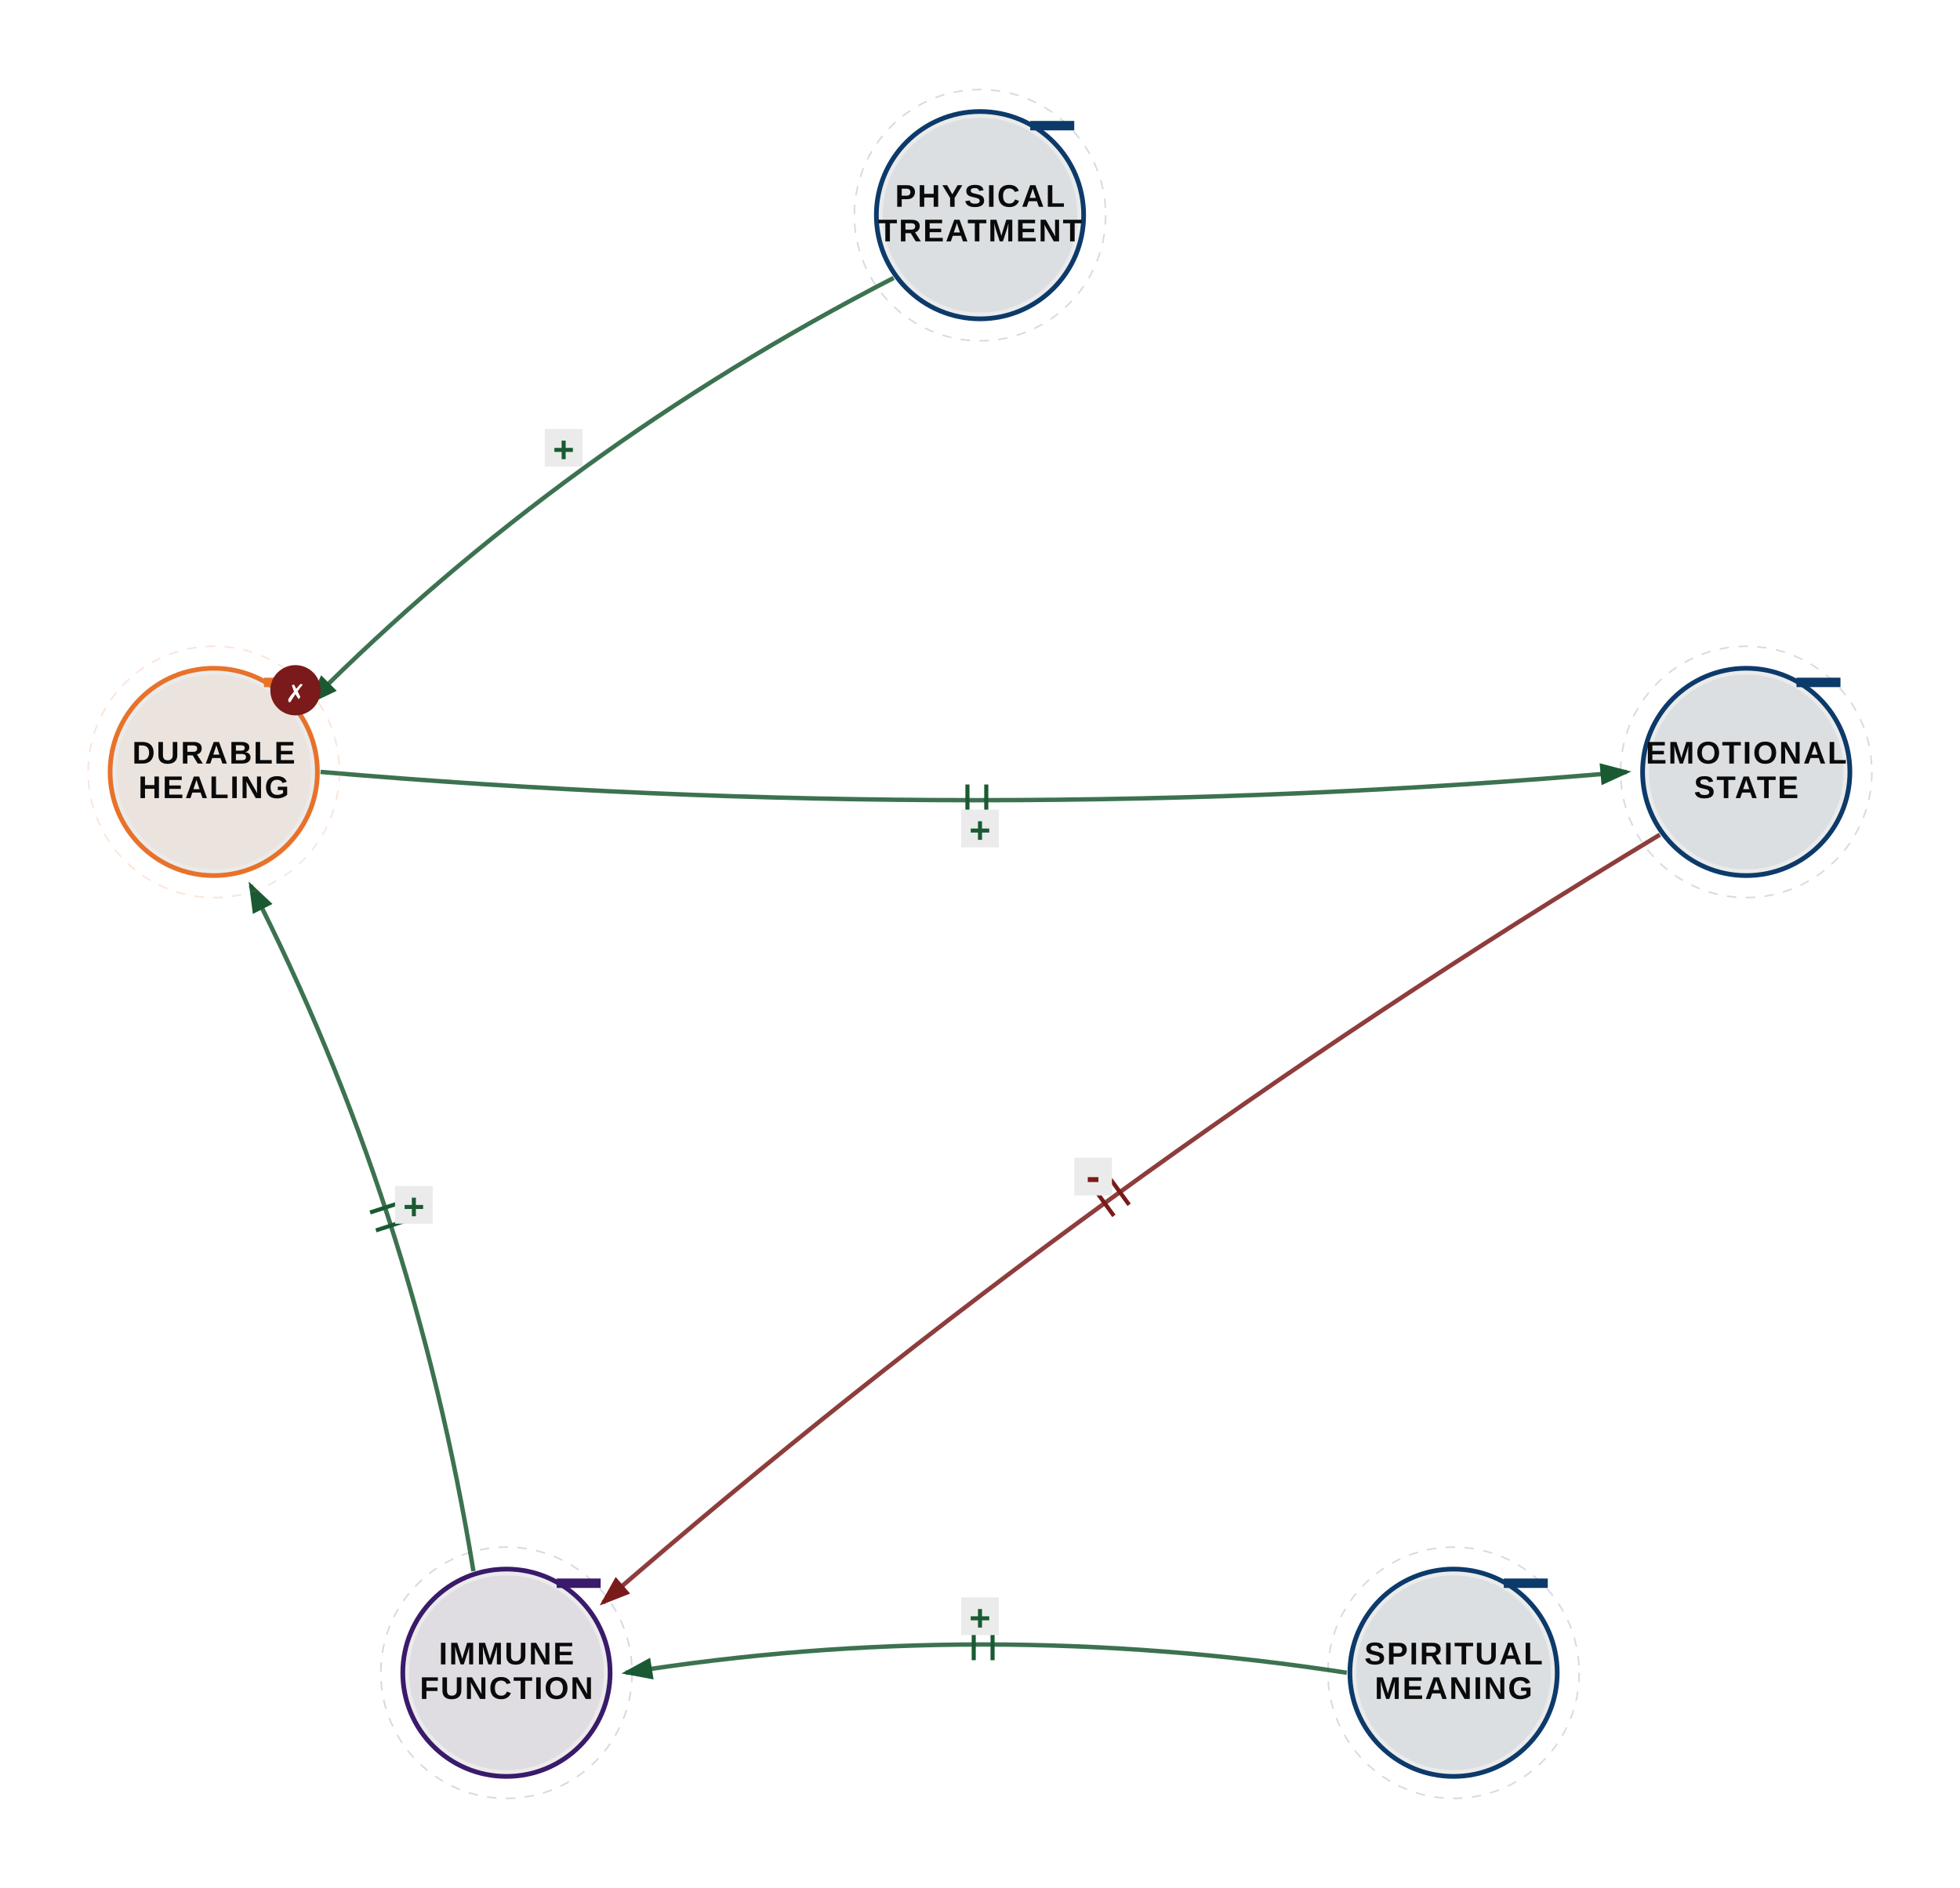
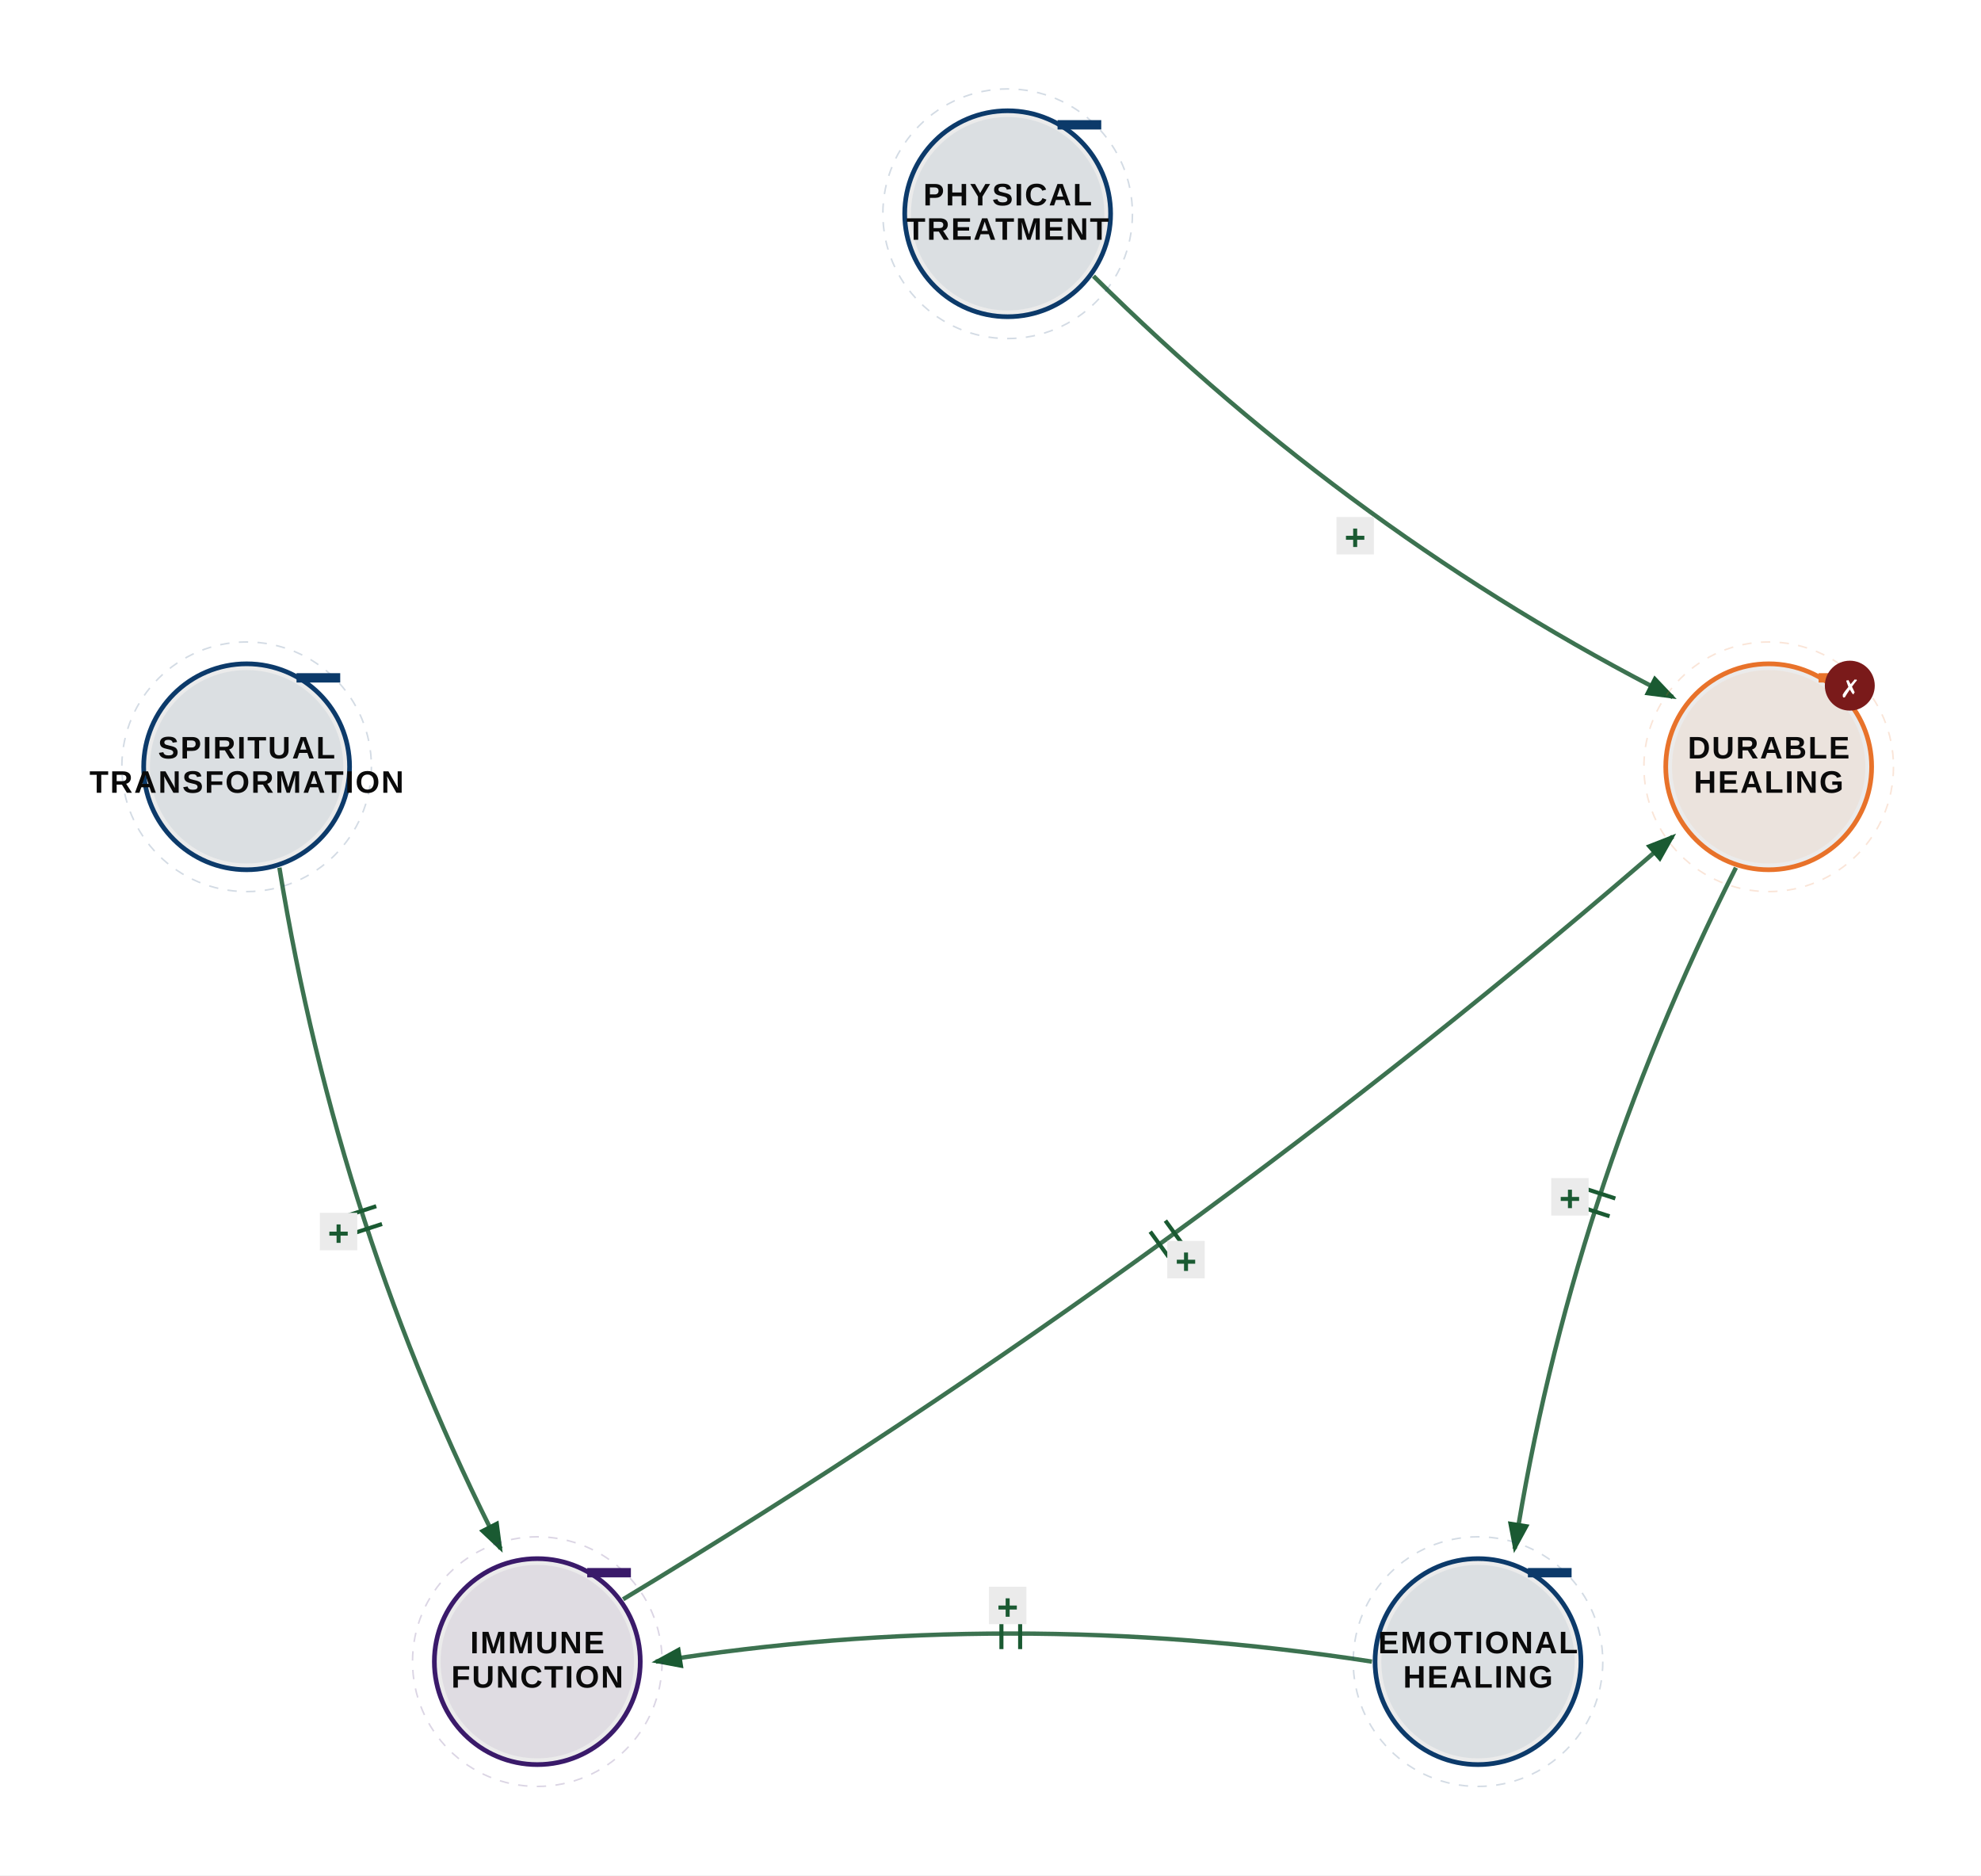
- <svg xmlns="http://www.w3.org/2000/svg" viewBox="328 138 624 601" width="624" height="601">
-   <rect x="328" y="138" width="624" height="601" fill="#fff" />
+ <svg xmlns="http://www.w3.org/2000/svg" viewBox="317 138 635 601" width="635" height="601">
+   <rect x="317" y="138" width="635" height="601" fill="#fff" />
  <defs>
    <marker id="ap" markerWidth="7" markerHeight="5" refX="6" refY="2.5" orient="auto">
      <polygon points="0 0,7 2.5,0 5" fill="#1a5a32" />
    </marker>
    <marker id="an" markerWidth="7" markerHeight="5" refX="6" refY="2.5" orient="auto">
      <polygon points="0 0,7 2.5,0 5" fill="#7a1a1a" />
    </marker>
    <marker id="ac" markerWidth="7" markerHeight="5" refX="6" refY="2.5" orient="auto">
      <polygon points="0 0,7 2.5,0 5" fill="#9a9a9a" />
    </marker>
  </defs>
  <g>
-     <path d="M612.493,226.485 Q507.447,280.556 426.797,361.401" fill="none" stroke="#1a5a32" stroke-width="1.4" stroke-opacity="0.85" marker-end="url(#ap)" />
-     <rect x="501.447" y="274.556" width="12" height="12" fill="#ebebeb" />
-     <text x="507.447" y="281.556" text-anchor="middle" dominant-baseline="middle" fill="#1a5a32" font-family="monospace" font-size="11" font-weight="700">+</text>
+     <path d="M667.507,226.485 Q751.393,309.681 853.203,361.401" fill="none" stroke="#1a5a32" stroke-width="1.4" stroke-opacity="0.85" marker-end="url(#ap)" />
+     <rect x="745.393" y="303.681" width="12" height="12" fill="#ebebeb" />
+     <text x="751.393" y="310.681" text-anchor="middle" dominant-baseline="middle" fill="#1a5a32" font-family="monospace" font-size="11" font-weight="700">+</text>
  </g>
  <g>
-     <path d="M856.439,403.722 Q676.009,512.563 519.976,648.177" fill="none" stroke="#7a1a1a" stroke-width="1.4" stroke-opacity="0.85" marker-end="url(#an)" />
-     <g transform="translate(682.1085,519.2561) rotate(144)">
-       <line x1="-3" y1="-5" x2="-3" y2="5" stroke="#7a1a1a" stroke-width="1.3" />
-       <line x1="3" y1="-5" x2="3" y2="5" stroke="#7a1a1a" stroke-width="1.3" />
+     <path d="M516.74,650.528 Q697.17,541.687 853.203,406.073" fill="none" stroke="#1a5a32" stroke-width="1.4" stroke-opacity="0.85" marker-end="url(#ap)" />
+     <g transform="translate(691.0706,534.9939) rotate(-36)">
+       <line x1="-3" y1="-5" x2="-3" y2="5" stroke="#1a5a32" stroke-width="1.3" />
+       <line x1="3" y1="-5" x2="3" y2="5" stroke="#1a5a32" stroke-width="1.3" />
    </g>
-     <rect x="670.009" y="506.563" width="12" height="12" fill="#ebebeb" />
-     <text x="676.009" y="513.563" text-anchor="middle" dominant-baseline="middle" fill="#7a1a1a" font-family="monospace" font-size="11" font-weight="700">-</text>
+     <rect x="691.17" y="535.687" width="12" height="12" fill="#ebebeb" />
+     <text x="697.17" y="542.687" text-anchor="middle" dominant-baseline="middle" fill="#1a5a32" font-family="monospace" font-size="11" font-weight="700">+</text>
  </g>
  <g>
    <path d="M756.767,670.513 Q640,652.513 527.233,670.513" fill="none" stroke="#1a5a32" stroke-width="1.4" stroke-opacity="0.85" marker-end="url(#ap)" />
    <g transform="translate(641,661.5129) rotate(180)">
      <line x1="-3" y1="-5" x2="-3" y2="5" stroke="#1a5a32" stroke-width="1.3" />
      <line x1="3" y1="-5" x2="3" y2="5" stroke="#1a5a32" stroke-width="1.3" />
    </g>
    <rect x="634" y="646.513" width="12" height="12" fill="#ebebeb" />
    <text x="640" y="653.513" text-anchor="middle" dominant-baseline="middle" fill="#1a5a32" font-family="monospace" font-size="11" font-weight="700">+</text>
  </g>
  <g>
-     <path d="M478.727,638.177 Q459.763,521.563 407.797,419.877" fill="none" stroke="#1a5a32" stroke-width="1.4" stroke-opacity="0.85" marker-end="url(#ap)" />
-     <g transform="translate(451.5121,525.2949) rotate(-108)">
+     <path d="M406.561,416.073 Q425.525,532.687 477.49,634.373" fill="none" stroke="#1a5a32" stroke-width="1.4" stroke-opacity="0.85" marker-end="url(#ap)" />
+     <g transform="translate(433.775,528.9551) rotate(72)">
      <line x1="-3" y1="-5" x2="-3" y2="5" stroke="#1a5a32" stroke-width="1.3" />
      <line x1="3" y1="-5" x2="3" y2="5" stroke="#1a5a32" stroke-width="1.3" />
    </g>
-     <rect x="453.763" y="515.563" width="12" height="12" fill="#ebebeb" />
-     <text x="459.763" y="522.563" text-anchor="middle" dominant-baseline="middle" fill="#1a5a32" font-family="monospace" font-size="11" font-weight="700">+</text>
+     <rect x="419.525" y="526.687" width="12" height="12" fill="#ebebeb" />
+     <text x="425.525" y="533.687" text-anchor="middle" dominant-baseline="middle" fill="#1a5a32" font-family="monospace" font-size="11" font-weight="700">+</text>
  </g>
  <g>
-     <path d="M430.054,383.737 Q640,401.737 845.946,383.737" fill="none" stroke="#1a5a32" stroke-width="1.4" stroke-opacity="0.85" marker-end="url(#ap)" />
-     <g transform="translate(639,392.7371) rotate(-7.831090883540008e-15)">
+     <path d="M873.439,416.073 Q820.237,521.563 802.51,634.373" fill="none" stroke="#1a5a32" stroke-width="1.4" stroke-opacity="0.85" marker-end="url(#ap)" />
+     <g transform="translate(829.106,523.3928) rotate(108)">
      <line x1="-3" y1="-5" x2="-3" y2="5" stroke="#1a5a32" stroke-width="1.3" />
      <line x1="3" y1="-5" x2="3" y2="5" stroke="#1a5a32" stroke-width="1.3" />
    </g>
-     <rect x="634" y="395.737" width="12" height="12" fill="#ebebeb" />
-     <text x="640" y="402.737" text-anchor="middle" dominant-baseline="middle" fill="#1a5a32" font-family="monospace" font-size="11" font-weight="700">+</text>
+     <rect x="814.237" y="515.563" width="12" height="12" fill="#ebebeb" />
+     <text x="820.237" y="522.563" text-anchor="middle" dominant-baseline="middle" fill="#1a5a32" font-family="monospace" font-size="11" font-weight="700">+</text>
  </g>
  <g transform="translate(640,206.5)">
    <circle r="40" fill="none" stroke="#0c3a6a" stroke-width="0.5" stroke-opacity="0.18" stroke-dasharray="3 3" />
    <circle r="33" fill="#ebebeb" stroke="#0c3a6a" stroke-width="1.5" />
    <circle r="31" fill="#0c3a6a" fill-opacity="0.07" />
    <rect x="16" y="-30" width="14" height="3" fill="#0c3a6a" />
    <text x="0" y="-5.5" text-anchor="middle" dominant-baseline="middle" fill="#0a0a0a" font-family="'Barlow Condensed','Arial Narrow','Helvetica Neue',Arial,sans-serif" font-size="10" font-weight="700" letter-spacing="0.05em">PHYSICAL</text>
    <text x="0" y="5.5" text-anchor="middle" dominant-baseline="middle" fill="#0a0a0a" font-family="'Barlow Condensed','Arial Narrow','Helvetica Neue',Arial,sans-serif" font-size="10" font-weight="700" letter-spacing="0.05em">TREATMENT</text>
  </g>
  <g transform="translate(883.946,383.7371)">
-     <circle r="40" fill="none" stroke="#0c3a6a" stroke-width="0.5" stroke-opacity="0.18" stroke-dasharray="3 3" />
-     <circle r="33" fill="#ebebeb" stroke="#0c3a6a" stroke-width="1.5" />
-     <circle r="31" fill="#0c3a6a" fill-opacity="0.07" />
-     <rect x="16" y="-30" width="14" height="3" fill="#0c3a6a" />
-     <text x="0" y="-5.5" text-anchor="middle" dominant-baseline="middle" fill="#0a0a0a" font-family="'Barlow Condensed','Arial Narrow','Helvetica Neue',Arial,sans-serif" font-size="10" font-weight="700" letter-spacing="0.05em">EMOTIONAL</text>
-     <text x="0" y="5.5" text-anchor="middle" dominant-baseline="middle" fill="#0a0a0a" font-family="'Barlow Condensed','Arial Narrow','Helvetica Neue',Arial,sans-serif" font-size="10" font-weight="700" letter-spacing="0.05em">STATE</text>
+     <circle r="40" fill="none" stroke="#e8722a" stroke-width="0.5" stroke-opacity="0.18" stroke-dasharray="3 3" />
+     <circle r="33" fill="#ebebeb" stroke="#e8722a" stroke-width="1.5" />
+     <circle r="31" fill="#e8722a" fill-opacity="0.07" />
+     <rect x="16" y="-30" width="14" height="3" fill="#e8722a" />
+     <text x="0" y="-5.5" text-anchor="middle" dominant-baseline="middle" fill="#0a0a0a" font-family="'Barlow Condensed','Arial Narrow','Helvetica Neue',Arial,sans-serif" font-size="10" font-weight="700" letter-spacing="0.05em">DURABLE</text>
+     <text x="0" y="5.5" text-anchor="middle" dominant-baseline="middle" fill="#0a0a0a" font-family="'Barlow Condensed','Arial Narrow','Helvetica Neue',Arial,sans-serif" font-size="10" font-weight="700" letter-spacing="0.05em">HEALING</text>
+     <circle cx="26" cy="-26" r="8" fill="#7a1a1a" />
+     <text x="26" y="-25" text-anchor="middle" dominant-baseline="middle" fill="#fff" font-size="8" font-weight="700">✗</text>
  </g>
  <g transform="translate(790.7669,670.5129)">
    <circle r="40" fill="none" stroke="#0c3a6a" stroke-width="0.5" stroke-opacity="0.18" stroke-dasharray="3 3" />
    <circle r="33" fill="#ebebeb" stroke="#0c3a6a" stroke-width="1.5" />
    <circle r="31" fill="#0c3a6a" fill-opacity="0.07" />
    <rect x="16" y="-30" width="14" height="3" fill="#0c3a6a" />
-     <text x="0" y="-5.5" text-anchor="middle" dominant-baseline="middle" fill="#0a0a0a" font-family="'Barlow Condensed','Arial Narrow','Helvetica Neue',Arial,sans-serif" font-size="10" font-weight="700" letter-spacing="0.05em">SPIRITUAL</text>
-     <text x="0" y="5.5" text-anchor="middle" dominant-baseline="middle" fill="#0a0a0a" font-family="'Barlow Condensed','Arial Narrow','Helvetica Neue',Arial,sans-serif" font-size="10" font-weight="700" letter-spacing="0.05em">MEANING</text>
+     <text x="0" y="-5.5" text-anchor="middle" dominant-baseline="middle" fill="#0a0a0a" font-family="'Barlow Condensed','Arial Narrow','Helvetica Neue',Arial,sans-serif" font-size="10" font-weight="700" letter-spacing="0.05em">EMOTIONAL</text>
+     <text x="0" y="5.5" text-anchor="middle" dominant-baseline="middle" fill="#0a0a0a" font-family="'Barlow Condensed','Arial Narrow','Helvetica Neue',Arial,sans-serif" font-size="10" font-weight="700" letter-spacing="0.05em">HEALING</text>
  </g>
  <g transform="translate(489.2331,670.5129)">
    <circle r="40" fill="none" stroke="#3a1a6a" stroke-width="0.5" stroke-opacity="0.18" stroke-dasharray="3 3" />
    <circle r="33" fill="#ebebeb" stroke="#3a1a6a" stroke-width="1.5" />
    <circle r="31" fill="#3a1a6a" fill-opacity="0.07" />
    <rect x="16" y="-30" width="14" height="3" fill="#3a1a6a" />
    <text x="0" y="-5.5" text-anchor="middle" dominant-baseline="middle" fill="#0a0a0a" font-family="'Barlow Condensed','Arial Narrow','Helvetica Neue',Arial,sans-serif" font-size="10" font-weight="700" letter-spacing="0.05em">IMMUNE</text>
    <text x="0" y="5.5" text-anchor="middle" dominant-baseline="middle" fill="#0a0a0a" font-family="'Barlow Condensed','Arial Narrow','Helvetica Neue',Arial,sans-serif" font-size="10" font-weight="700" letter-spacing="0.05em">FUNCTION</text>
  </g>
  <g transform="translate(396.054,383.7371)">
-     <circle r="40" fill="none" stroke="#e8722a" stroke-width="0.5" stroke-opacity="0.18" stroke-dasharray="3 3" />
-     <circle r="33" fill="#ebebeb" stroke="#e8722a" stroke-width="1.5" />
-     <circle r="31" fill="#e8722a" fill-opacity="0.07" />
-     <rect x="16" y="-30" width="14" height="3" fill="#e8722a" />
-     <text x="0" y="-5.5" text-anchor="middle" dominant-baseline="middle" fill="#0a0a0a" font-family="'Barlow Condensed','Arial Narrow','Helvetica Neue',Arial,sans-serif" font-size="10" font-weight="700" letter-spacing="0.05em">DURABLE</text>
-     <text x="0" y="5.5" text-anchor="middle" dominant-baseline="middle" fill="#0a0a0a" font-family="'Barlow Condensed','Arial Narrow','Helvetica Neue',Arial,sans-serif" font-size="10" font-weight="700" letter-spacing="0.05em">HEALING</text>
-     <circle cx="26" cy="-26" r="8" fill="#7a1a1a" />
-     <text x="26" y="-25" text-anchor="middle" dominant-baseline="middle" fill="#fff" font-size="8" font-weight="700">✗</text>
+     <circle r="40" fill="none" stroke="#0c3a6a" stroke-width="0.5" stroke-opacity="0.18" stroke-dasharray="3 3" />
+     <circle r="33" fill="#ebebeb" stroke="#0c3a6a" stroke-width="1.5" />
+     <circle r="31" fill="#0c3a6a" fill-opacity="0.07" />
+     <rect x="16" y="-30" width="14" height="3" fill="#0c3a6a" />
+     <text x="0" y="-5.5" text-anchor="middle" dominant-baseline="middle" fill="#0a0a0a" font-family="'Barlow Condensed','Arial Narrow','Helvetica Neue',Arial,sans-serif" font-size="10" font-weight="700" letter-spacing="0.05em">SPIRITUAL</text>
+     <text x="0" y="5.5" text-anchor="middle" dominant-baseline="middle" fill="#0a0a0a" font-family="'Barlow Condensed','Arial Narrow','Helvetica Neue',Arial,sans-serif" font-size="10" font-weight="700" letter-spacing="0.05em">TRANSFORMATION</text>
  </g>
</svg>
